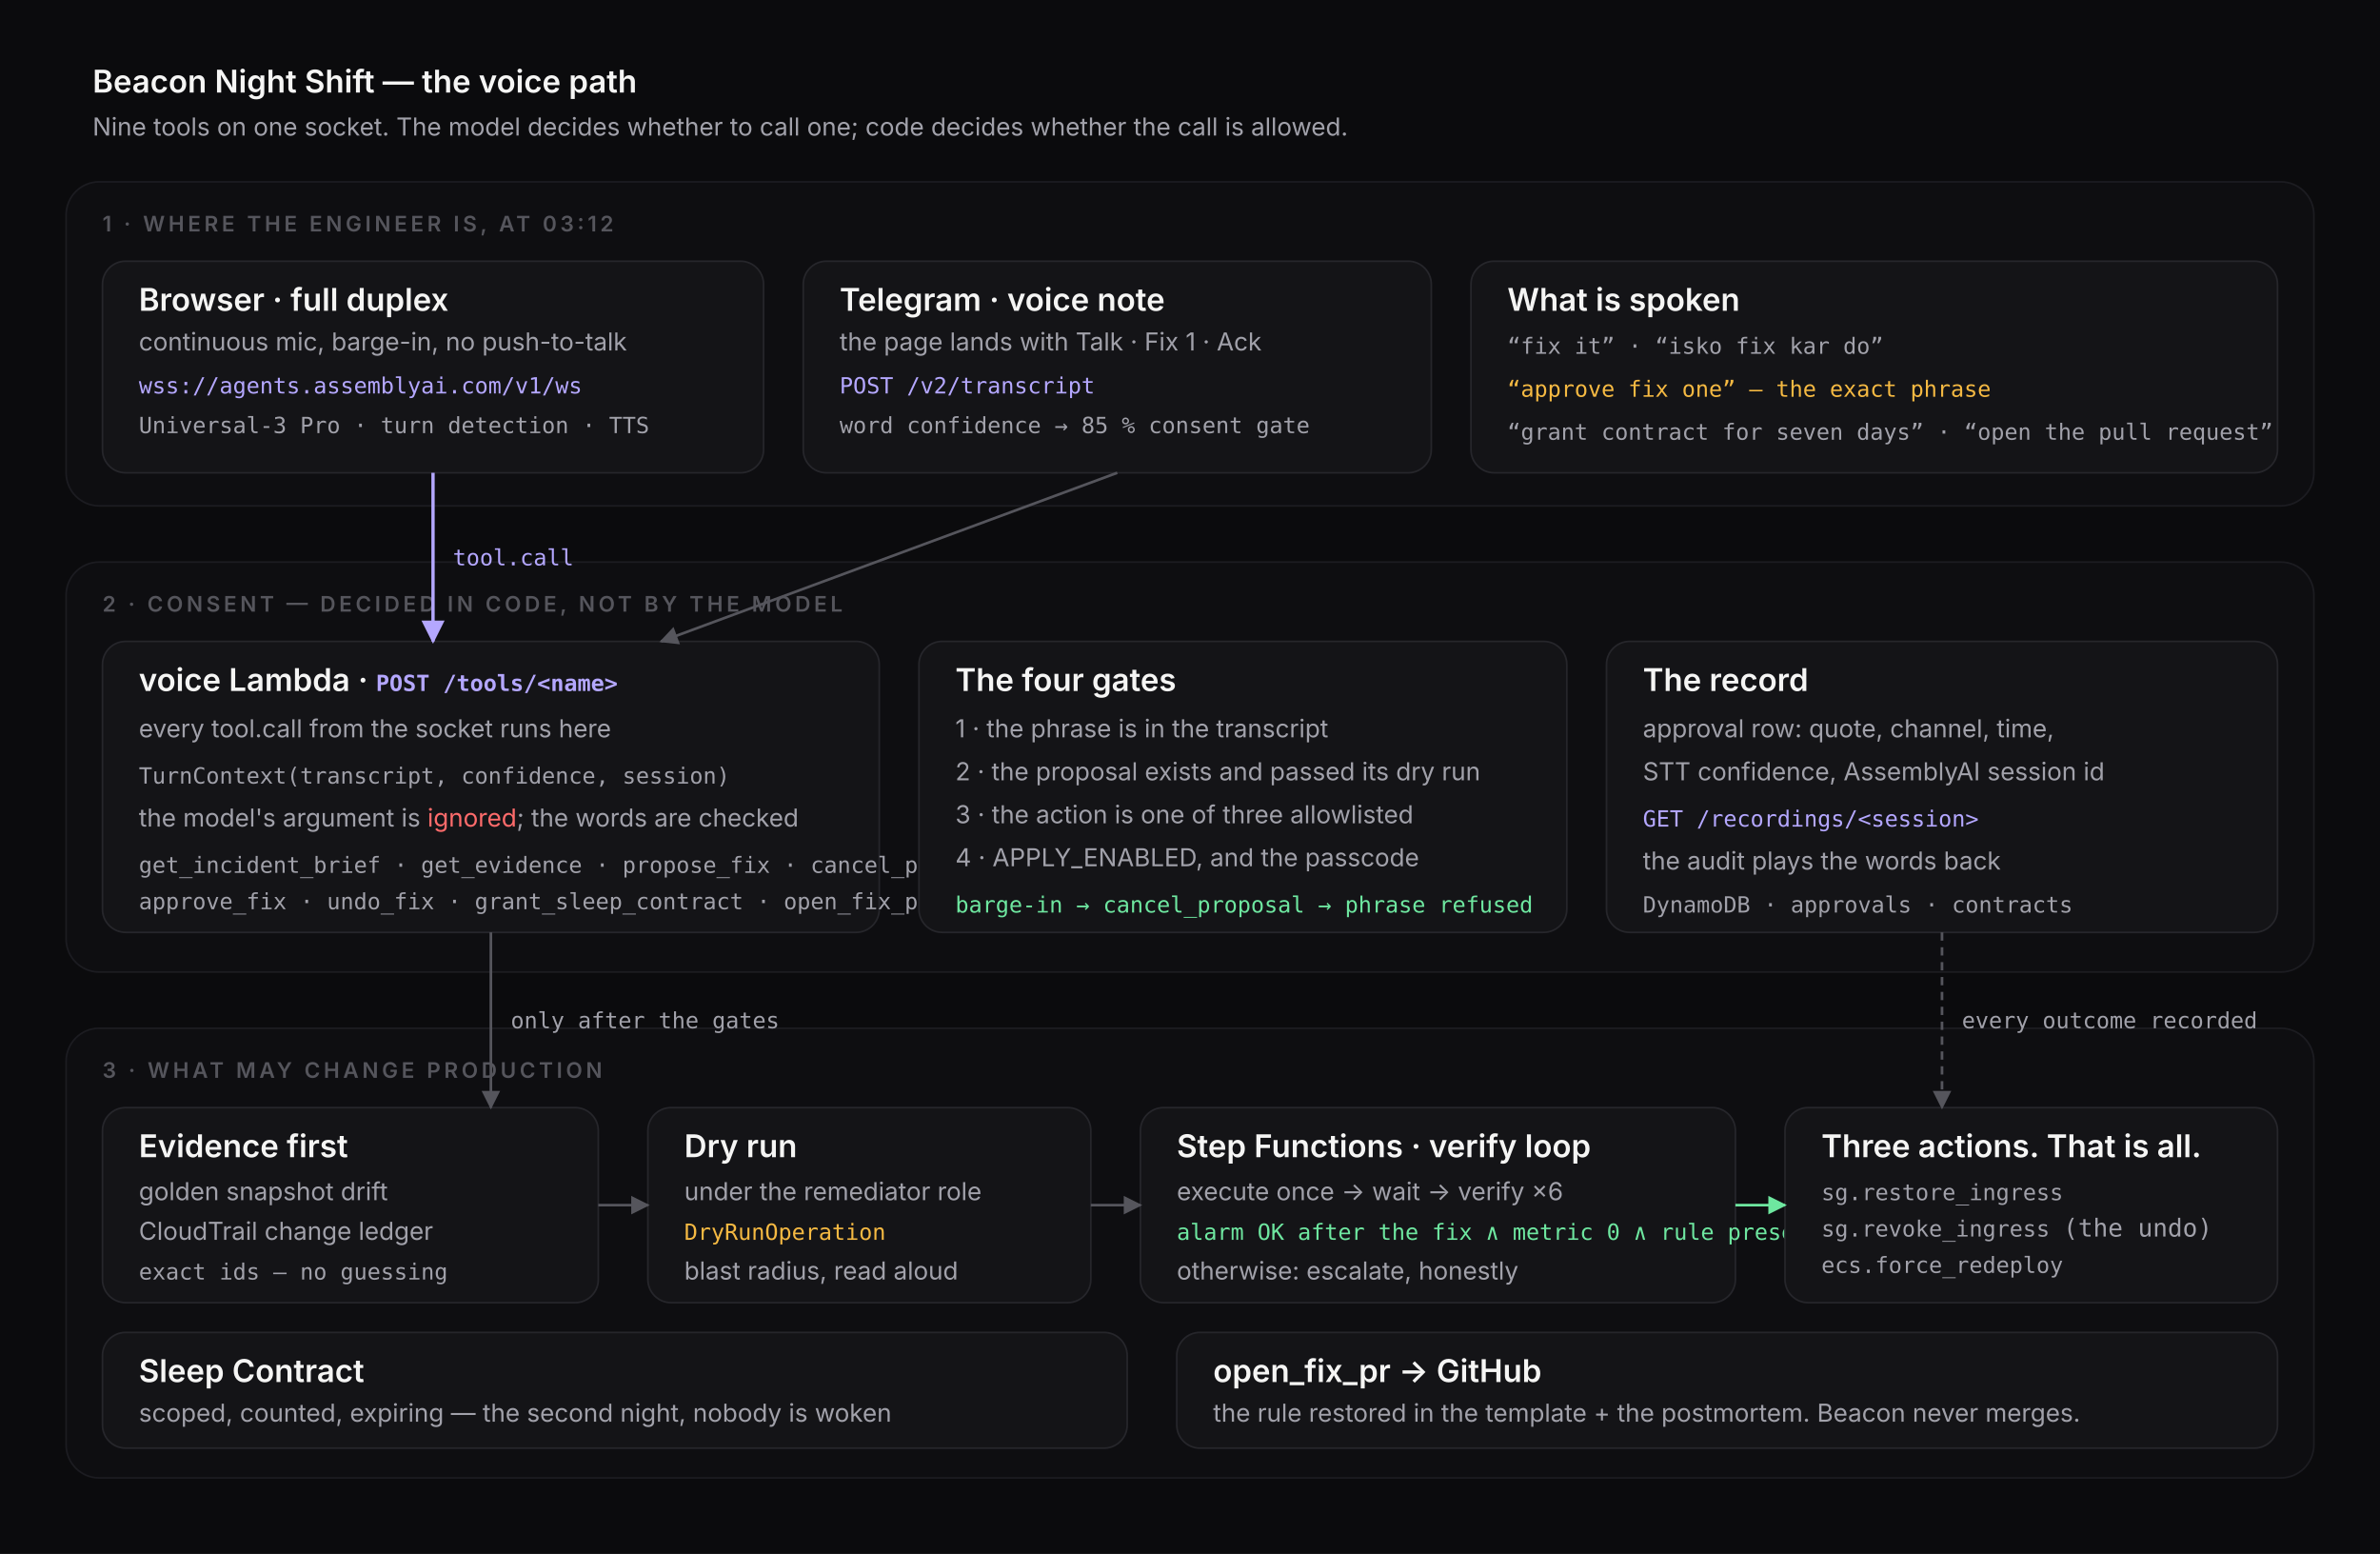
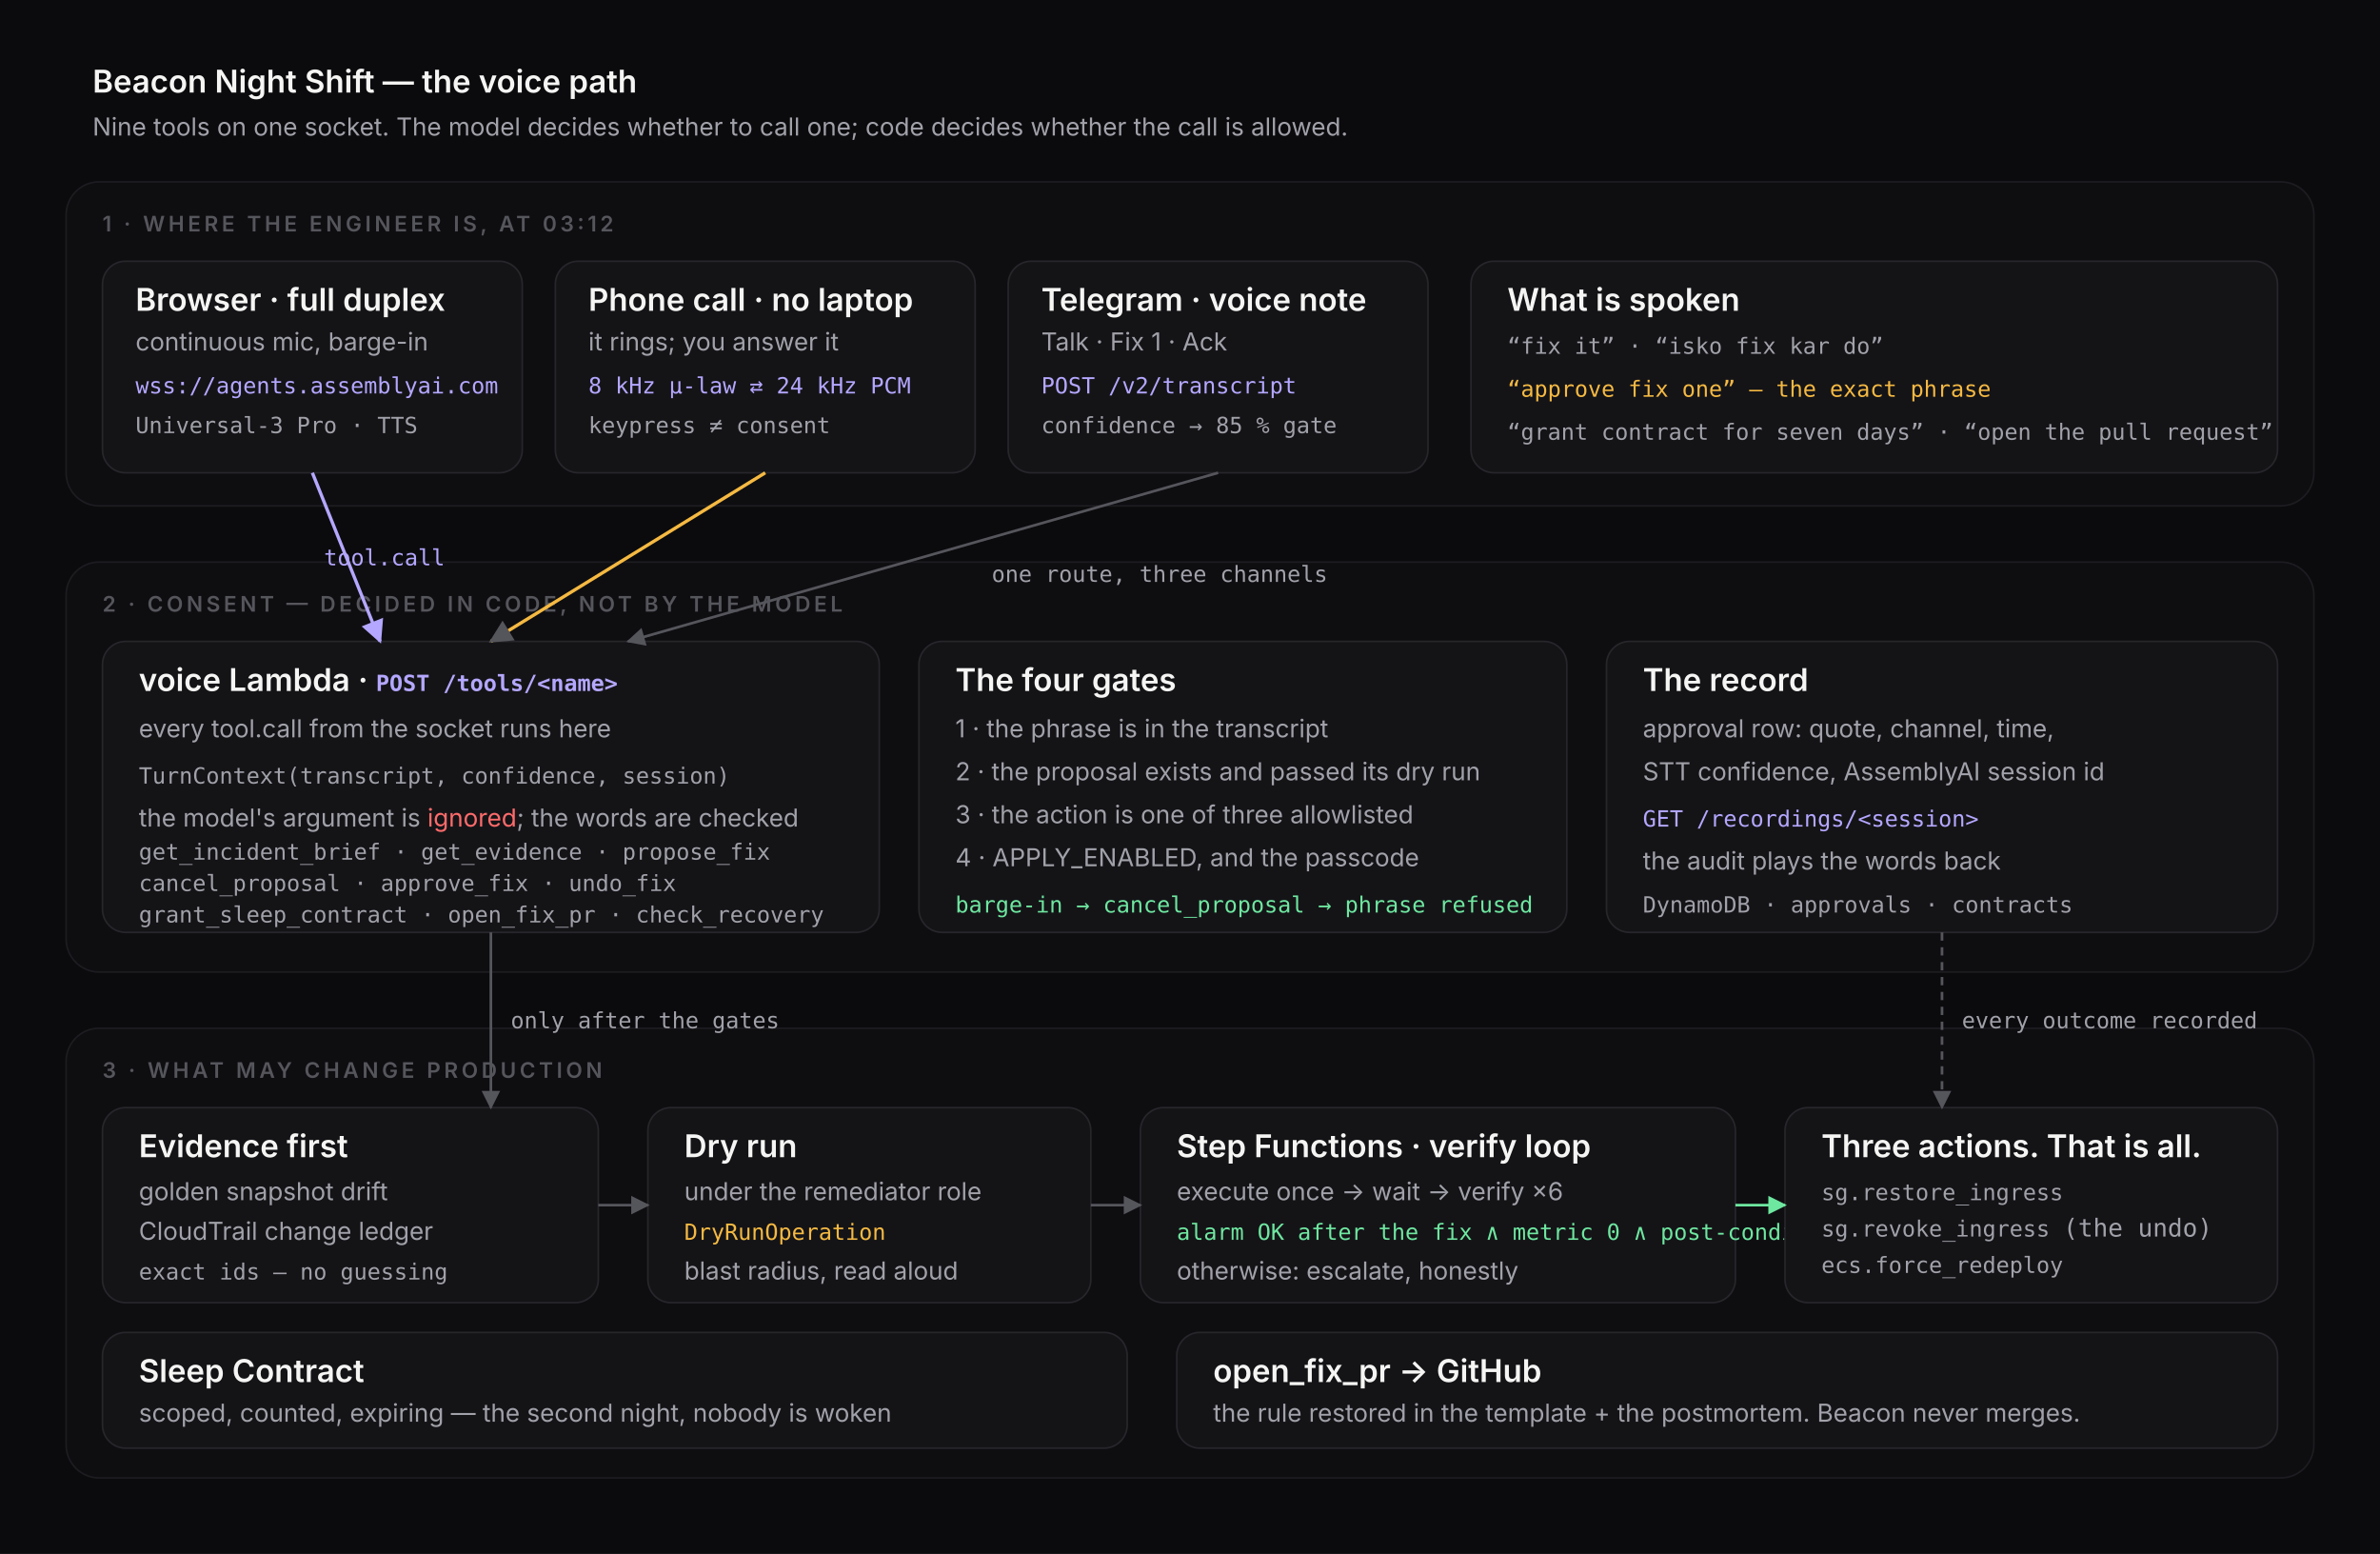
<svg xmlns="http://www.w3.org/2000/svg" viewBox="0 0 1440 940" width="1440" height="940" font-family="Geist, Inter, system-ui, sans-serif">
  <defs>
    <marker id="a" viewBox="0 0 10 10" refX="9" refY="5" markerWidth="7" markerHeight="7" orient="auto-start-reverse">
      <path d="M0 0 L10 5 L0 10 z" fill="#55555c" />
    </marker>
    <marker id="al" viewBox="0 0 10 10" refX="9" refY="5" markerWidth="7" markerHeight="7" orient="auto-start-reverse">
      <path d="M0 0 L10 5 L0 10 z" fill="#b4a7ff" />
    </marker>
    <marker id="ag" viewBox="0 0 10 10" refX="9" refY="5" markerWidth="7" markerHeight="7" orient="auto-start-reverse">
      <path d="M0 0 L10 5 L0 10 z" fill="#6ee7a0" />
    </marker>
    <style>
      .t  { fill:#f5f5f4; font-size:19px; font-weight:600; }
      .s  { fill:#a1a1aa; font-size:15px; }
      .m  { fill:#a1a1aa; font-size:13.5px; font-family:"Geist Mono", ui-monospace, monospace; }
      .k  { fill:#55555c; font-size:13px; letter-spacing:.16em; font-weight:600; }
      .lil{ fill:#b4a7ff; } .grn{ fill:#6ee7a0; } .amb{ fill:#f5b942; } .red{ fill:#ff6b6b; }
      .box{ fill:#141417; stroke:#26262b; }
      .plane { fill:#0e0e11; stroke:#1c1c21; }
    </style>
  </defs>
  <rect width="1440" height="940" fill="#0b0b0d" />
  <text x="56" y="56" class="t" font-size="26">Beacon Night Shift — the voice path</text>
  <text x="56" y="82" class="s">Nine tools on one socket. The model decides whether to call one; code decides whether the call is allowed.</text>
  <rect x="40" y="110" width="1360" height="196" rx="20" class="plane" />
  <text x="62" y="140" class="k">1 · WHERE THE ENGINEER IS, AT 03:12</text>
-   <rect x="62" y="158" width="400" height="128" rx="14" class="box" />
-   <text x="84" y="188" class="t">Browser · full duplex</text>
-   <text x="84" y="212" class="s">continuous mic, barge-in, no push-to-talk</text>
-   <text x="84" y="238" class="m lil">wss://agents.assemblyai.com/v1/ws</text>
-   <text x="84" y="262" class="m">Universal-3 Pro · turn detection · TTS</text>
-   <rect x="486" y="158" width="380" height="128" rx="14" class="box" />
-   <text x="508" y="188" class="t">Telegram · voice note</text>
-   <text x="508" y="212" class="s">the page lands with Talk · Fix 1 · Ack</text>
-   <text x="508" y="238" class="m lil">POST /v2/transcript</text>
-   <text x="508" y="262" class="m">word confidence → 85 % consent gate</text>
+   <rect x="62" y="158" width="254" height="128" rx="14" class="box" />
+   <text x="82" y="188" class="t" font-size="17">Browser · full duplex</text>
+   <text x="82" y="212" class="s" font-size="14">continuous mic, barge-in</text>
+   <text x="82" y="238" class="m lil" font-size="12.5">wss://agents.assemblyai.com</text>
+   <text x="82" y="262" class="m" font-size="12.5">Universal-3 Pro · TTS</text>
+   <rect x="336" y="158" width="254" height="128" rx="14" class="box" stroke="#f5b942" />
+   <text x="356" y="188" class="t" font-size="17">Phone call · no laptop</text>
+   <text x="356" y="212" class="s" font-size="14">it rings; you answer it</text>
+   <text x="356" y="238" class="m lil" font-size="12.5">8 kHz µ-law ⇄ 24 kHz PCM</text>
+   <text x="356" y="262" class="m" font-size="12.5">keypress ≠ consent</text>
+   <rect x="610" y="158" width="254" height="128" rx="14" class="box" />
+   <text x="630" y="188" class="t" font-size="17">Telegram · voice note</text>
+   <text x="630" y="212" class="s" font-size="14">Talk · Fix 1 · Ack</text>
+   <text x="630" y="238" class="m lil" font-size="12.5">POST /v2/transcript</text>
+   <text x="630" y="262" class="m" font-size="12.5">confidence → 85 % gate</text>
  <rect x="890" y="158" width="488" height="128" rx="14" class="box" />
  <text x="912" y="188" class="t">What is spoken</text>
  <text x="912" y="214" class="m">“fix it”  ·  “isko fix kar do”</text>
  <text x="912" y="240" class="m amb">“approve fix one”  — the exact phrase</text>
  <text x="912" y="266" class="m">“grant contract for seven days”  ·  “open the pull request”</text>
  <rect x="40" y="340" width="1360" height="248" rx="20" class="plane" />
  <text x="62" y="370" class="k">2 · CONSENT — DECIDED IN CODE, NOT BY THE MODEL</text>
  <rect x="62" y="388" width="470" height="176" rx="14" class="box" stroke="#b4a7ff" />
  <text x="84" y="418" class="t">voice Lambda · <tspan class="m lil" font-size="15">POST /tools/&lt;name&gt;</tspan>
  </text>
  <text x="84" y="446" class="s">every tool.call from the socket runs here</text>
  <text x="84" y="474" class="m">TurnContext(transcript, confidence, session)</text>
  <text x="84" y="500" class="s">the model's argument is <tspan class="red">ignored</tspan>; the words are checked</text>
-   <text x="84" y="528" class="m" font-size="12.5">get_incident_brief · get_evidence · propose_fix · cancel_proposal</text>
-   <text x="84" y="550" class="m" font-size="12.5">approve_fix · undo_fix · grant_sleep_contract · open_fix_pr · check_recovery</text>
+   <text x="84" y="520" class="m" font-size="11">get_incident_brief · get_evidence · propose_fix</text>
+   <text x="84" y="539" class="m" font-size="11">cancel_proposal · approve_fix · undo_fix</text>
+   <text x="84" y="558" class="m" font-size="11">grant_sleep_contract · open_fix_pr · check_recovery</text>
  <rect x="556" y="388" width="392" height="176" rx="14" class="box" />
  <text x="578" y="418" class="t">The four gates</text>
  <text x="578" y="446" class="s">1 · the phrase is in the transcript</text>
  <text x="578" y="472" class="s">2 · the proposal exists and passed its dry run</text>
  <text x="578" y="498" class="s">3 · the action is one of three allowlisted</text>
  <text x="578" y="524" class="s">4 · APPLY_ENABLED, and the passcode</text>
  <text x="578" y="552" class="m grn">barge-in → cancel_proposal → phrase refused</text>
  <rect x="972" y="388" width="406" height="176" rx="14" class="box" />
  <text x="994" y="418" class="t">The record</text>
  <text x="994" y="446" class="s">approval row: quote, channel, time,</text>
  <text x="994" y="472" class="s">STT confidence, AssemblyAI session id</text>
  <text x="994" y="500" class="m lil">GET /recordings/&lt;session&gt;</text>
  <text x="994" y="526" class="s">the audit plays the words back</text>
  <text x="994" y="552" class="m">DynamoDB · approvals · contracts</text>
  <rect x="40" y="622" width="1360" height="272" rx="20" class="plane" />
  <text x="62" y="652" class="k">3 · WHAT MAY CHANGE PRODUCTION</text>
  <rect x="62" y="670" width="300" height="118" rx="14" class="box" />
  <text x="84" y="700" class="t">Evidence first</text>
  <text x="84" y="726" class="s">golden snapshot drift</text>
  <text x="84" y="750" class="s">CloudTrail change ledger</text>
  <text x="84" y="774" class="m">exact ids — no guessing</text>
  <rect x="392" y="670" width="268" height="118" rx="14" class="box" />
  <text x="414" y="700" class="t">Dry run</text>
  <text x="414" y="726" class="s">under the remediator role</text>
  <text x="414" y="750" class="m amb">DryRunOperation</text>
  <text x="414" y="774" class="s">blast radius, read aloud</text>
  <rect x="690" y="670" width="360" height="118" rx="14" class="box" stroke="#6ee7a0" />
  <text x="712" y="700" class="t">Step Functions · verify loop</text>
  <text x="712" y="726" class="s">execute once → wait → verify ×6</text>
-   <text x="712" y="750" class="m grn" font-size="12.5">alarm OK after the fix ∧ metric 0 ∧ rule present</text>
+   <text x="712" y="750" class="m grn" font-size="11.5">alarm OK after the fix ∧ metric 0 ∧ post-condition</text>
  <text x="712" y="774" class="s">otherwise: escalate, honestly</text>
  <rect x="1080" y="670" width="298" height="118" rx="14" class="box" />
  <text x="1102" y="700" class="t">Three actions. That is all.</text>
  <text x="1102" y="726" class="m">sg.restore_ingress</text>
  <text x="1102" y="748" class="m">sg.revoke_ingress <tspan class="s">(the undo)</tspan>
  </text>
  <text x="1102" y="770" class="m">ecs.force_redeploy</text>
  <rect x="62" y="806" width="620" height="70" rx="14" class="box" />
  <text x="84" y="836" class="t">Sleep Contract</text>
  <text x="84" y="860" class="s">scoped, counted, expiring — the second night, nobody is woken</text>
  <rect x="712" y="806" width="666" height="70" rx="14" class="box" stroke="#b4a7ff" />
  <text x="734" y="836" class="t">open_fix_pr → GitHub</text>
  <text x="734" y="860" class="s">the rule restored in the template + the postmortem. Beacon never merges.</text>
-   <path d="M262 286 L262 388" stroke="#b4a7ff" stroke-width="2" fill="none" marker-end="url(#al)" />
-   <text x="274" y="342" class="m lil">tool.call</text>
-   <path d="M676 286 L400 388" stroke="#55555c" stroke-width="1.6" fill="none" marker-end="url(#a)" />
+   <path d="M189 286 L230 388" stroke="#b4a7ff" stroke-width="2" fill="none" marker-end="url(#al)" />
+   <text x="196" y="342" class="m lil">tool.call</text>
+   <path d="M463 286 L297 388" stroke="#f5b942" stroke-width="2" fill="none" marker-end="url(#a)" />
+   <path d="M737 286 L380 388" stroke="#55555c" stroke-width="1.6" fill="none" marker-end="url(#a)" />
+   <text x="600" y="352" class="m">one route, three channels</text>
  <path d="M297 564 L297 670" stroke="#55555c" stroke-width="1.6" fill="none" marker-end="url(#a)" />
  <text x="309" y="622" class="m">only after the gates</text>
  <path d="M362 729 L392 729" stroke="#55555c" stroke-width="1.6" fill="none" marker-end="url(#a)" />
  <path d="M660 729 L690 729" stroke="#55555c" stroke-width="1.6" fill="none" marker-end="url(#a)" />
  <path d="M1050 729 L1080 729" stroke="#6ee7a0" stroke-width="1.6" fill="none" marker-end="url(#ag)" />
  <path d="M1175 564 L1175 670" stroke="#55555c" stroke-width="1.6" fill="none" marker-end="url(#a)" stroke-dasharray="5 4" />
  <text x="1187" y="622" class="m">every outcome recorded</text>
</svg>
